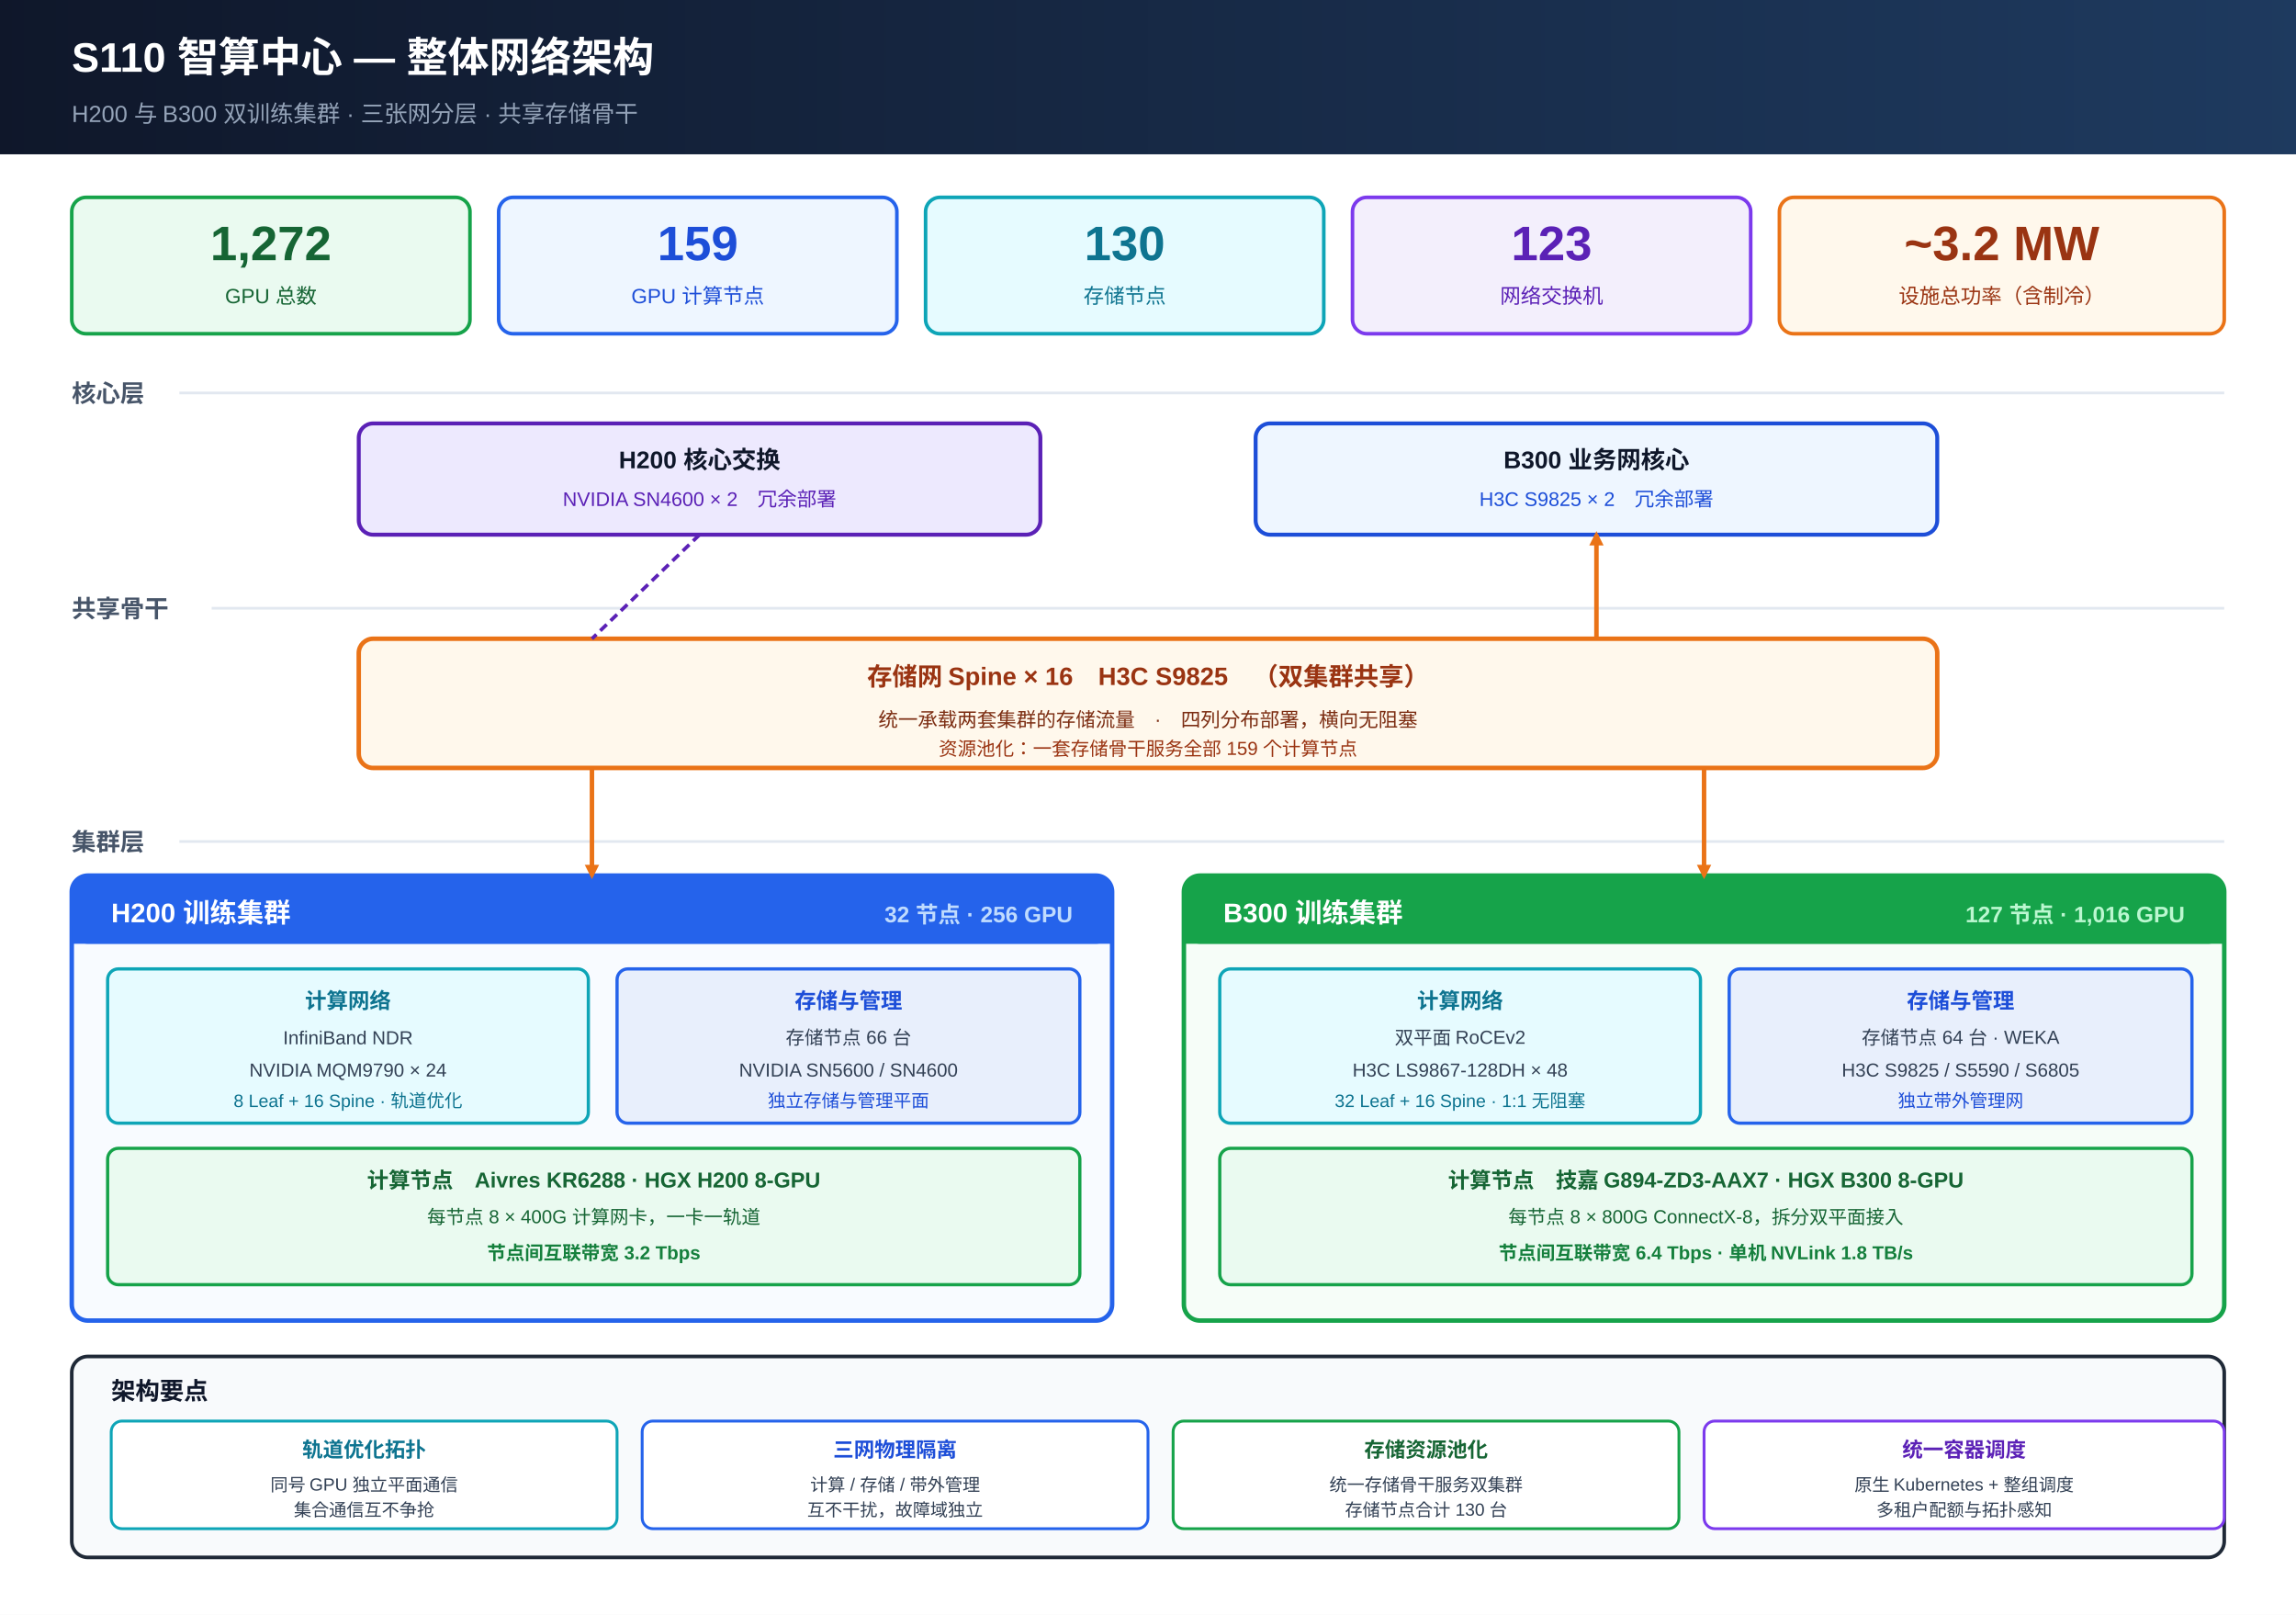
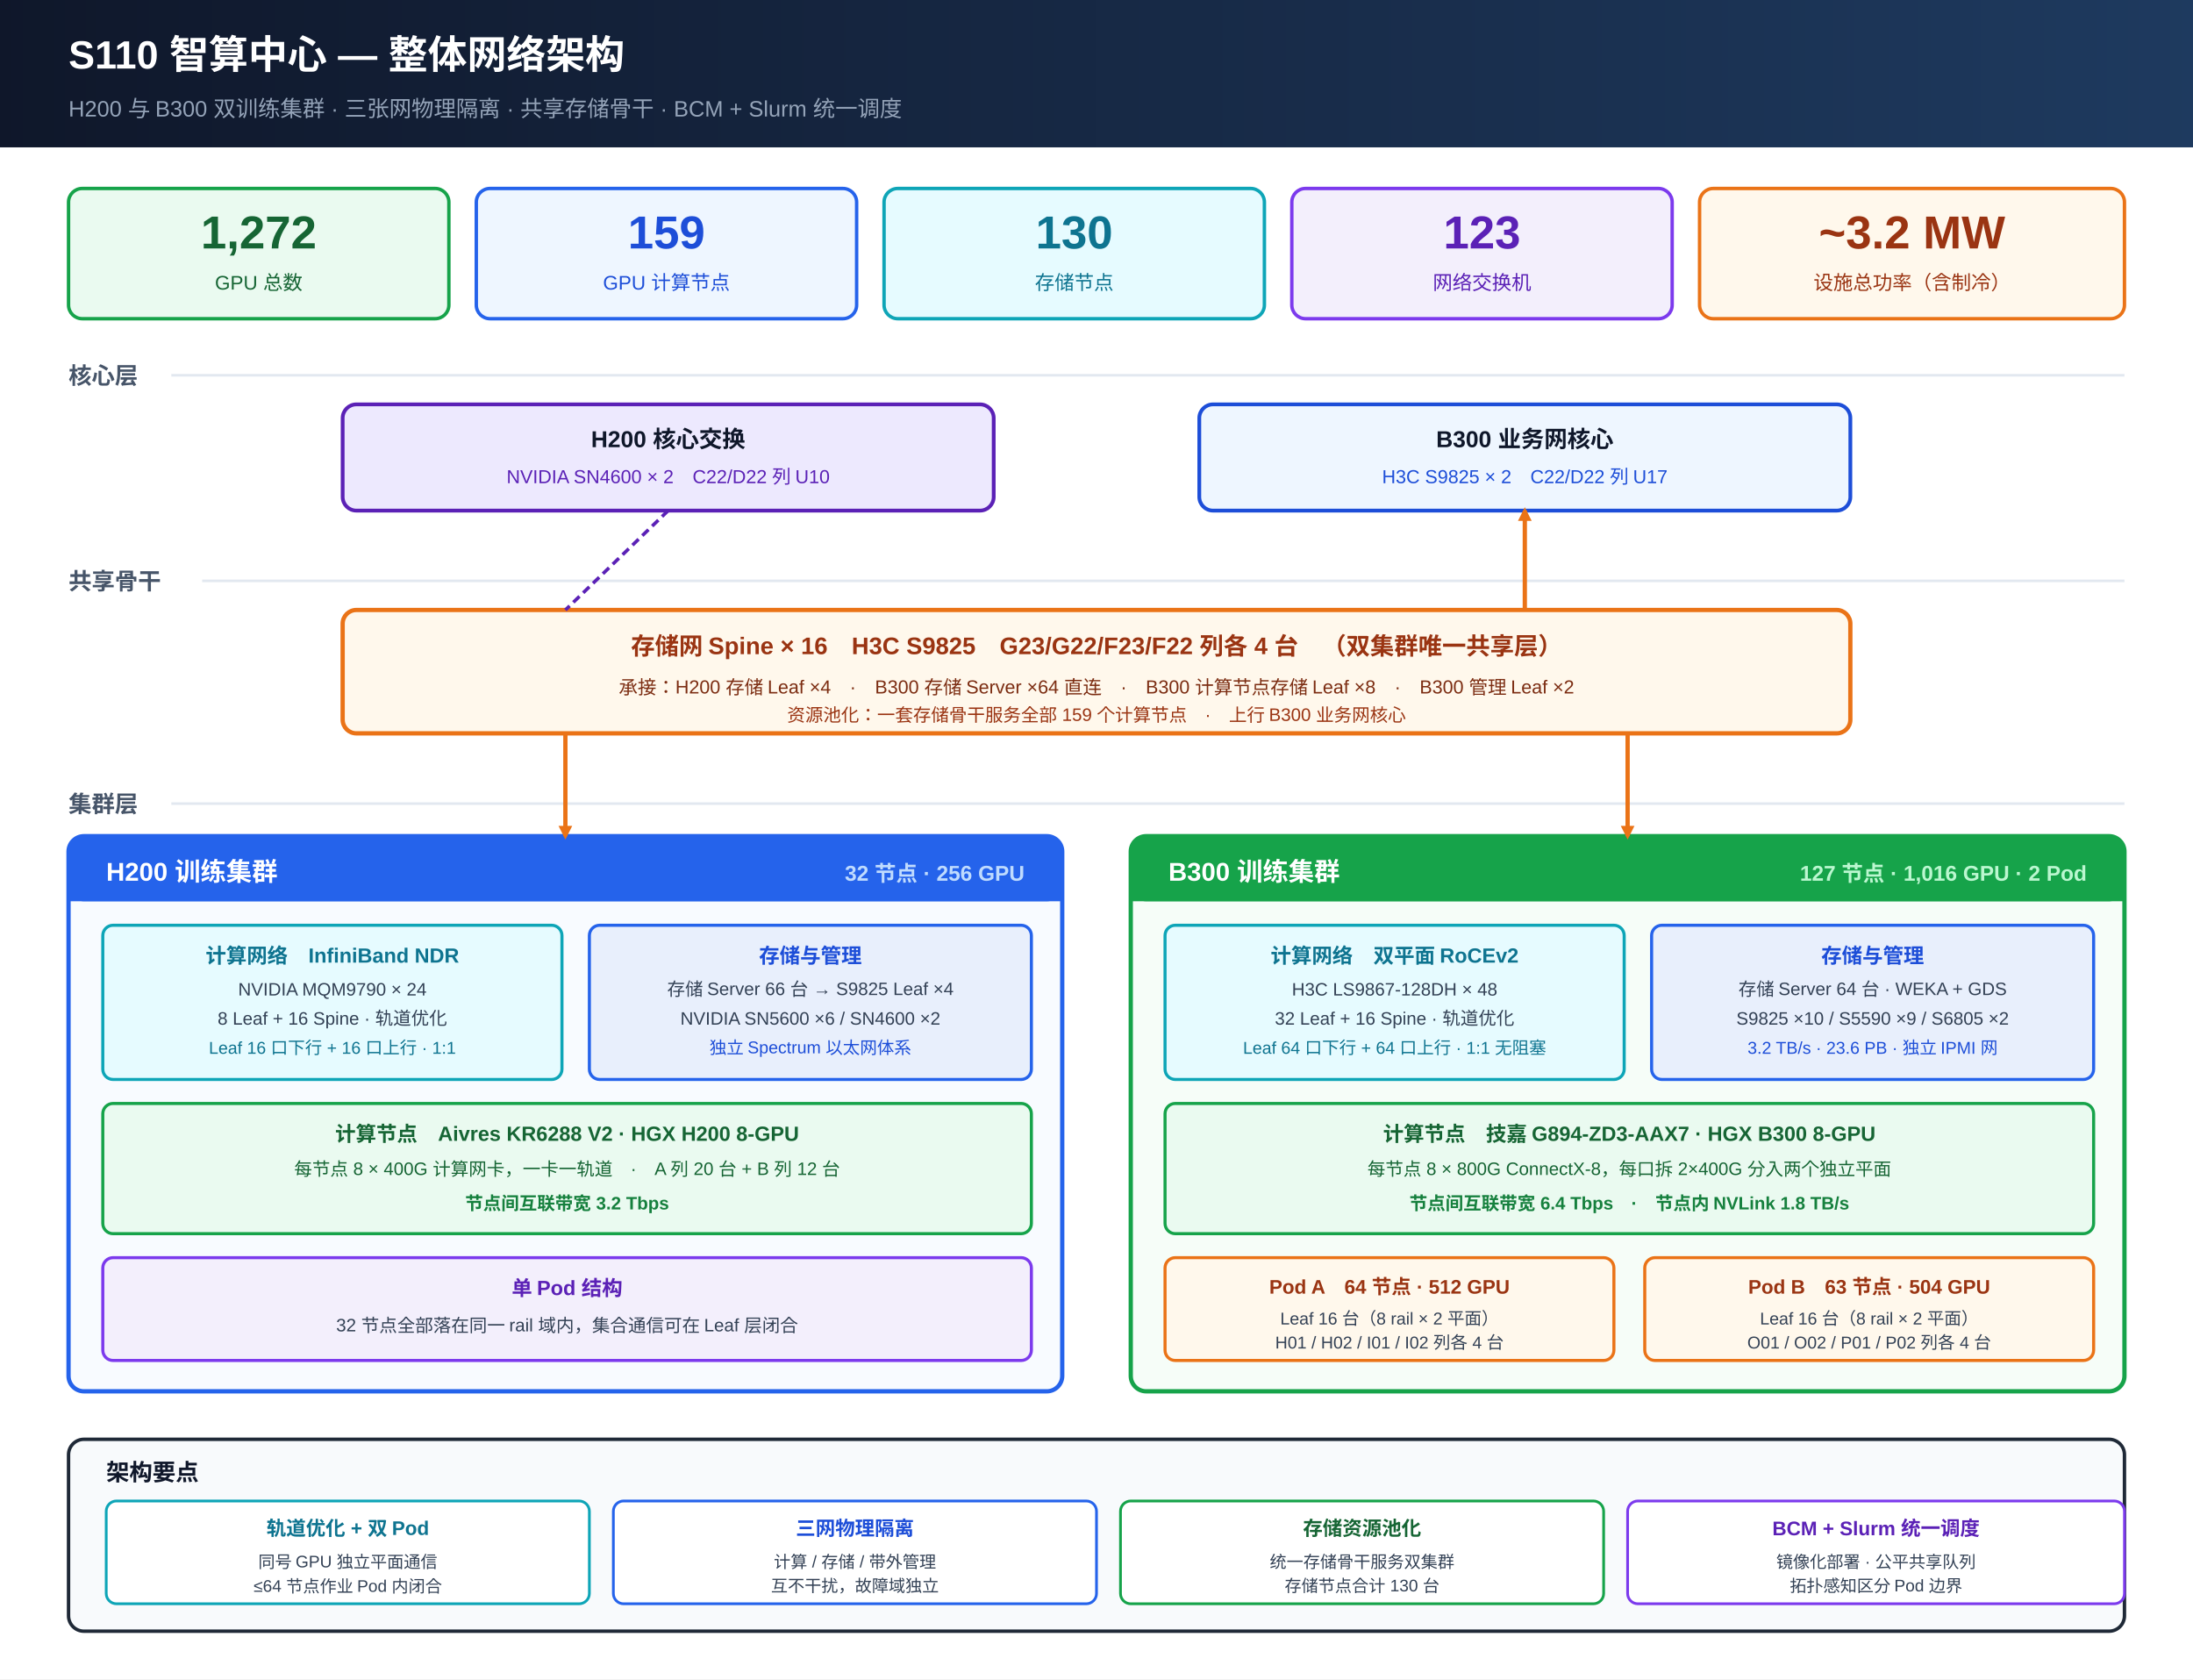
- <svg xmlns="http://www.w3.org/2000/svg" viewBox="0 0 1280 900" font-family="Segoe UI, Arial, sans-serif">
+ <svg xmlns="http://www.w3.org/2000/svg" viewBox="0 0 1280 980" font-family="Segoe UI, Arial, sans-serif">
  <defs>
    <linearGradient id="hdr" x1="0" y1="0" x2="1" y2="0">
      <stop offset="0%" stop-color="#0f172a" />
      <stop offset="100%" stop-color="#1e3a5f" />
    </linearGradient>
  </defs>
-   <rect x="0" y="0" width="1280" height="900" fill="#ffffff" />
+   <rect x="0" y="0" width="1280" height="980" fill="#ffffff" />
  <rect x="0" y="0" width="1280" height="86" fill="url(#hdr)" />
  <text x="40" y="40" font-size="23" font-weight="700" fill="#ffffff">S110 智算中心 — 整体网络架构</text>
-   <text x="40" y="68" font-size="13" fill="#94a3b8">H200 与 B300 双训练集群 · 三张网分层 · 共享存储骨干</text>
+   <text x="40" y="68" font-size="13" fill="#94a3b8">H200 与 B300 双训练集群 · 三张网物理隔离 · 共享存储骨干 · BCM + Slurm 统一调度</text>
  <rect x="40" y="110" width="222" height="76" rx="8" fill="#eafaf0" stroke="#16a34a" stroke-width="2" />
  <text x="151" y="145" font-size="27" font-weight="700" fill="#166534" text-anchor="middle">1,272</text>
  <text x="151" y="169" font-size="11.5" fill="#166534" text-anchor="middle">GPU 总数</text>
  <rect x="278" y="110" width="222" height="76" rx="8" fill="#eef6ff" stroke="#2563eb" stroke-width="2" />
  <text x="389" y="145" font-size="27" font-weight="700" fill="#1d4ed8" text-anchor="middle">159</text>
  <text x="389" y="169" font-size="11.5" fill="#1d4ed8" text-anchor="middle">GPU 计算节点</text>
  <rect x="516" y="110" width="222" height="76" rx="8" fill="#e6fbff" stroke="#0ea5b7" stroke-width="2" />
  <text x="627" y="145" font-size="27" font-weight="700" fill="#0e7490" text-anchor="middle">130</text>
  <text x="627" y="169" font-size="11.5" fill="#0e7490" text-anchor="middle">存储节点</text>
  <rect x="754" y="110" width="222" height="76" rx="8" fill="#f3effc" stroke="#7c3aed" stroke-width="2" />
  <text x="865" y="145" font-size="27" font-weight="700" fill="#5b21b6" text-anchor="middle">123</text>
  <text x="865" y="169" font-size="11.5" fill="#5b21b6" text-anchor="middle">网络交换机</text>
  <rect x="992" y="110" width="248" height="76" rx="8" fill="#fff8ec" stroke="#ea7317" stroke-width="2" />
  <text x="1116" y="145" font-size="27" font-weight="700" fill="#9a3412" text-anchor="middle">~3.2 MW</text>
  <text x="1116" y="169" font-size="11.5" fill="#9a3412" text-anchor="middle">设施总功率（含制冷）</text>
  <text x="40" y="224" font-size="13.5" font-weight="700" fill="#475569">核心层</text>
  <line x1="100" y1="219" x2="1240" y2="219" stroke="#e2e8f0" stroke-width="1.5" />
  <rect x="200" y="236" width="380" height="62" rx="8" fill="#ede9fe" stroke="#5b21b6" stroke-width="2.2" />
  <text x="390" y="261" font-size="13.5" font-weight="700" fill="#0f172a" text-anchor="middle">H200 核心交换</text>
-   <text x="390" y="282" font-size="11" fill="#5b21b6" text-anchor="middle">NVIDIA SN4600 × 2　冗余部署</text>
+   <text x="390" y="282" font-size="11" fill="#5b21b6" text-anchor="middle">NVIDIA SN4600 × 2　C22/D22 列 U10</text>
  <rect x="700" y="236" width="380" height="62" rx="8" fill="#eef6ff" stroke="#1d4ed8" stroke-width="2.2" />
  <text x="890" y="261" font-size="13.5" font-weight="700" fill="#0f172a" text-anchor="middle">B300 业务网核心</text>
-   <text x="890" y="282" font-size="11" fill="#1d4ed8" text-anchor="middle">H3C S9825 × 2　冗余部署</text>
+   <text x="890" y="282" font-size="11" fill="#1d4ed8" text-anchor="middle">H3C S9825 × 2　C22/D22 列 U17</text>
  <text x="40" y="344" font-size="13.5" font-weight="700" fill="#475569">共享骨干</text>
  <line x1="118" y1="339" x2="1240" y2="339" stroke="#e2e8f0" stroke-width="1.5" />
  <rect x="200" y="356" width="880" height="72" rx="8" fill="#fff8ec" stroke="#ea7317" stroke-width="2.5" />
-   <text x="640" y="382" font-size="14" font-weight="700" fill="#9a3412" text-anchor="middle">存储网 Spine × 16　H3C S9825　（双集群共享）</text>
-   <text x="640" y="405" font-size="11" fill="#7c2d12" text-anchor="middle">统一承载两套集群的存储流量　·　四列分布部署，横向无阻塞</text>
-   <text x="640" y="421" font-size="10.5" fill="#9a3412" text-anchor="middle">资源池化：一套存储骨干服务全部 159 个计算节点</text>
+   <text x="640" y="382" font-size="14" font-weight="700" fill="#9a3412" text-anchor="middle">存储网 Spine × 16　H3C S9825　G23/G22/F23/F22 列各 4 台　（双集群唯一共享层）</text>
+   <text x="640" y="405" font-size="11" fill="#7c2d12" text-anchor="middle">承接：H200 存储 Leaf ×4　·　B300 存储 Server ×64 直连　·　B300 计算节点存储 Leaf ×8　·　B300 管理 Leaf ×2</text>
+   <text x="640" y="421" font-size="10.5" fill="#9a3412" text-anchor="middle">资源池化：一套存储骨干服务全部 159 个计算节点　·　上行 B300 业务网核心</text>
  <line x1="890" y1="298" x2="890" y2="356" stroke="#ea7317" stroke-width="2.5" />
  <path d="M 886 304 L 890 296 L 894 304 Z" fill="#ea7317" />
+   <line x1="390" y1="298" x2="330" y2="356" stroke="#5b21b6" stroke-width="2" stroke-dasharray="5 3" />
  <text x="40" y="474" font-size="13.5" font-weight="700" fill="#475569">集群层</text>
  <line x1="100" y1="469" x2="1240" y2="469" stroke="#e2e8f0" stroke-width="1.5" />
-   <rect x="40" y="488" width="580" height="248" rx="9" fill="#f8fbff" stroke="#2563eb" stroke-width="2.5" />
+   <rect x="40" y="488" width="580" height="324" rx="9" fill="#f8fbff" stroke="#2563eb" stroke-width="2.5" />
  <rect x="40" y="488" width="580" height="38" rx="9" fill="#2563eb" />
  <rect x="40" y="516" width="580" height="10" fill="#2563eb" />
  <text x="62" y="514" font-size="15" font-weight="700" fill="#ffffff">H200 训练集群</text>
  <text x="598" y="514" font-size="12.5" font-weight="700" fill="#bfdbfe" text-anchor="end">32 节点 · 256 GPU</text>
-   <rect x="60" y="540" width="268" height="86" rx="6" fill="#e6fbff" stroke="#0ea5b7" stroke-width="1.8" />
-   <text x="194" y="562" font-size="12" font-weight="700" fill="#0e7490" text-anchor="middle">计算网络</text>
-   <text x="194" y="582" font-size="10.5" fill="#334155" text-anchor="middle">InfiniBand NDR</text>
-   <text x="194" y="600" font-size="10.5" fill="#334155" text-anchor="middle">NVIDIA MQM9790 × 24</text>
-   <text x="194" y="617" font-size="10" fill="#0e7490" text-anchor="middle">8 Leaf + 16 Spine · 轨道优化</text>
-   <rect x="344" y="540" width="258" height="86" rx="6" fill="#e8effc" stroke="#2563eb" stroke-width="1.8" />
+   <rect x="60" y="540" width="268" height="90" rx="6" fill="#e6fbff" stroke="#0ea5b7" stroke-width="1.8" />
+   <text x="194" y="562" font-size="12" font-weight="700" fill="#0e7490" text-anchor="middle">计算网络　InfiniBand NDR</text>
+   <text x="194" y="581" font-size="10.5" fill="#334155" text-anchor="middle">NVIDIA MQM9790 × 24</text>
+   <text x="194" y="598" font-size="10.5" fill="#334155" text-anchor="middle">8 Leaf + 16 Spine · 轨道优化</text>
+   <text x="194" y="615" font-size="10" fill="#0e7490" text-anchor="middle">Leaf 16 口下行 + 16 口上行 · 1:1</text>
+   <rect x="344" y="540" width="258" height="90" rx="6" fill="#e8effc" stroke="#2563eb" stroke-width="1.8" />
  <text x="473" y="562" font-size="12" font-weight="700" fill="#1d4ed8" text-anchor="middle">存储与管理</text>
-   <text x="473" y="582" font-size="10.5" fill="#334155" text-anchor="middle">存储节点 66 台</text>
-   <text x="473" y="600" font-size="10.5" fill="#334155" text-anchor="middle">NVIDIA SN5600 / SN4600</text>
-   <text x="473" y="617" font-size="10" fill="#1d4ed8" text-anchor="middle">独立存储与管理平面</text>
-   <rect x="60" y="640" width="542" height="76" rx="6" fill="#eafaf0" stroke="#16a34a" stroke-width="1.8" />
-   <text x="331" y="662" font-size="12" font-weight="700" fill="#166534" text-anchor="middle">计算节点　Aivres KR6288 · HGX H200 8-GPU</text>
-   <text x="331" y="682" font-size="10.5" fill="#166534" text-anchor="middle">每节点 8 × 400G 计算网卡，一卡一轨道</text>
-   <text x="331" y="702" font-size="10.5" font-weight="600" fill="#15803d" text-anchor="middle">节点间互联带宽 3.2 Tbps</text>
-   <rect x="660" y="488" width="580" height="248" rx="9" fill="#f6fdf8" stroke="#16a34a" stroke-width="2.5" />
+   <text x="473" y="581" font-size="10.5" fill="#334155" text-anchor="middle">存储 Server 66 台 → S9825 Leaf ×4</text>
+   <text x="473" y="598" font-size="10.5" fill="#334155" text-anchor="middle">NVIDIA SN5600 ×6 / SN4600 ×2</text>
+   <text x="473" y="615" font-size="10" fill="#1d4ed8" text-anchor="middle">独立 Spectrum 以太网体系</text>
+   <rect x="60" y="644" width="542" height="76" rx="6" fill="#eafaf0" stroke="#16a34a" stroke-width="1.8" />
+   <text x="331" y="666" font-size="12" font-weight="700" fill="#166534" text-anchor="middle">计算节点　Aivres KR6288 V2 · HGX H200 8-GPU</text>
+   <text x="331" y="686" font-size="10.5" fill="#166534" text-anchor="middle">每节点 8 × 400G 计算网卡，一卡一轨道　·　A 列 20 台 + B 列 12 台</text>
+   <text x="331" y="706" font-size="10.5" font-weight="600" fill="#15803d" text-anchor="middle">节点间互联带宽 3.2 Tbps</text>
+   <rect x="60" y="734" width="542" height="60" rx="6" fill="#f3effc" stroke="#7c3aed" stroke-width="1.8" />
+   <text x="331" y="756" font-size="12" font-weight="700" fill="#5b21b6" text-anchor="middle">单 Pod 结构</text>
+   <text x="331" y="777" font-size="10.5" fill="#334155" text-anchor="middle">32 节点全部落在同一 rail 域内，集合通信可在 Leaf 层闭合</text>
+   <rect x="660" y="488" width="580" height="324" rx="9" fill="#f6fdf8" stroke="#16a34a" stroke-width="2.5" />
  <rect x="660" y="488" width="580" height="38" rx="9" fill="#16a34a" />
  <rect x="660" y="516" width="580" height="10" fill="#16a34a" />
  <text x="682" y="514" font-size="15" font-weight="700" fill="#ffffff">B300 训练集群</text>
-   <text x="1218" y="514" font-size="12.5" font-weight="700" fill="#bbf7d0" text-anchor="end">127 节点 · 1,016 GPU</text>
-   <rect x="680" y="540" width="268" height="86" rx="6" fill="#e6fbff" stroke="#0ea5b7" stroke-width="1.8" />
-   <text x="814" y="562" font-size="12" font-weight="700" fill="#0e7490" text-anchor="middle">计算网络</text>
-   <text x="814" y="582" font-size="10.5" fill="#334155" text-anchor="middle">双平面 RoCEv2</text>
-   <text x="814" y="600" font-size="10.5" fill="#334155" text-anchor="middle">H3C LS9867-128DH × 48</text>
-   <text x="814" y="617" font-size="10" fill="#0e7490" text-anchor="middle">32 Leaf + 16 Spine · 1:1 无阻塞</text>
-   <rect x="964" y="540" width="258" height="86" rx="6" fill="#e8effc" stroke="#2563eb" stroke-width="1.8" />
+   <text x="1218" y="514" font-size="12.5" font-weight="700" fill="#bbf7d0" text-anchor="end">127 节点 · 1,016 GPU · 2 Pod</text>
+   <rect x="680" y="540" width="268" height="90" rx="6" fill="#e6fbff" stroke="#0ea5b7" stroke-width="1.8" />
+   <text x="814" y="562" font-size="12" font-weight="700" fill="#0e7490" text-anchor="middle">计算网络　双平面 RoCEv2</text>
+   <text x="814" y="581" font-size="10.5" fill="#334155" text-anchor="middle">H3C LS9867-128DH × 48</text>
+   <text x="814" y="598" font-size="10.5" fill="#334155" text-anchor="middle">32 Leaf + 16 Spine · 轨道优化</text>
+   <text x="814" y="615" font-size="10" fill="#0e7490" text-anchor="middle">Leaf 64 口下行 + 64 口上行 · 1:1 无阻塞</text>
+   <rect x="964" y="540" width="258" height="90" rx="6" fill="#e8effc" stroke="#2563eb" stroke-width="1.8" />
  <text x="1093" y="562" font-size="12" font-weight="700" fill="#1d4ed8" text-anchor="middle">存储与管理</text>
-   <text x="1093" y="582" font-size="10.5" fill="#334155" text-anchor="middle">存储节点 64 台 · WEKA</text>
-   <text x="1093" y="600" font-size="10.5" fill="#334155" text-anchor="middle">H3C S9825 / S5590 / S6805</text>
-   <text x="1093" y="617" font-size="10" fill="#1d4ed8" text-anchor="middle">独立带外管理网</text>
-   <rect x="680" y="640" width="542" height="76" rx="6" fill="#eafaf0" stroke="#16a34a" stroke-width="1.8" />
-   <text x="951" y="662" font-size="12" font-weight="700" fill="#166534" text-anchor="middle">计算节点　技嘉 G894-ZD3-AAX7 · HGX B300 8-GPU</text>
-   <text x="951" y="682" font-size="10.5" fill="#166534" text-anchor="middle">每节点 8 × 800G ConnectX-8，拆分双平面接入</text>
-   <text x="951" y="702" font-size="10.5" font-weight="600" fill="#15803d" text-anchor="middle">节点间互联带宽 6.4 Tbps · 单机 NVLink 1.8 TB/s</text>
+   <text x="1093" y="581" font-size="10.5" fill="#334155" text-anchor="middle">存储 Server 64 台 · WEKA + GDS</text>
+   <text x="1093" y="598" font-size="10.5" fill="#334155" text-anchor="middle">S9825 ×10 / S5590 ×9 / S6805 ×2</text>
+   <text x="1093" y="615" font-size="10" fill="#1d4ed8" text-anchor="middle">3.2 TB/s · 23.6 PB · 独立 IPMI 网</text>
+   <rect x="680" y="644" width="542" height="76" rx="6" fill="#eafaf0" stroke="#16a34a" stroke-width="1.8" />
+   <text x="951" y="666" font-size="12" font-weight="700" fill="#166534" text-anchor="middle">计算节点　技嘉 G894-ZD3-AAX7 · HGX B300 8-GPU</text>
+   <text x="951" y="686" font-size="10.5" fill="#166534" text-anchor="middle">每节点 8 × 800G ConnectX-8，每口拆 2×400G 分入两个独立平面</text>
+   <text x="951" y="706" font-size="10.5" font-weight="600" fill="#15803d" text-anchor="middle">节点间互联带宽 6.4 Tbps　·　节点内 NVLink 1.8 TB/s</text>
+   <rect x="680" y="734" width="262" height="60" rx="6" fill="#fff8ec" stroke="#ea7317" stroke-width="1.8" />
+   <text x="811" y="755" font-size="11.5" font-weight="700" fill="#9a3412" text-anchor="middle">Pod A　64 节点 · 512 GPU</text>
+   <text x="811" y="773" font-size="10" fill="#334155" text-anchor="middle">Leaf 16 台（8 rail × 2 平面）</text>
+   <text x="811" y="787" font-size="10" fill="#334155" text-anchor="middle">H01 / H02 / I01 / I02 列各 4 台</text>
+   <rect x="960" y="734" width="262" height="60" rx="6" fill="#fff8ec" stroke="#ea7317" stroke-width="1.8" />
+   <text x="1091" y="755" font-size="11.5" font-weight="700" fill="#9a3412" text-anchor="middle">Pod B　63 节点 · 504 GPU</text>
+   <text x="1091" y="773" font-size="10" fill="#334155" text-anchor="middle">Leaf 16 台（8 rail × 2 平面）</text>
+   <text x="1091" y="787" font-size="10" fill="#334155" text-anchor="middle">O01 / O02 / P01 / P02 列各 4 台</text>
  <line x1="330" y1="428" x2="330" y2="488" stroke="#ea7317" stroke-width="2.5" />
  <path d="M 326 482 L 330 490 L 334 482 Z" fill="#ea7317" />
  <line x1="950" y1="428" x2="950" y2="488" stroke="#ea7317" stroke-width="2.5" />
  <path d="M 946 482 L 950 490 L 954 482 Z" fill="#ea7317" />
-   <line x1="390" y1="298" x2="330" y2="356" stroke="#5b21b6" stroke-width="2" stroke-dasharray="5 3" />
-   <rect x="40" y="756" width="1200" height="112" rx="9" fill="#f8fafc" stroke="#1f2937" stroke-width="2" />
-   <text x="62" y="780" font-size="13.5" font-weight="700" fill="#0f172a">架构要点</text>
-   <rect x="62" y="792" width="282" height="60" rx="6" fill="#ffffff" stroke="#0ea5b7" stroke-width="1.6" />
-   <text x="203" y="812" font-size="11.5" font-weight="700" fill="#0e7490" text-anchor="middle">轨道优化拓扑</text>
-   <text x="203" y="831" font-size="9.8" fill="#334155" text-anchor="middle">同号 GPU 独立平面通信</text>
-   <text x="203" y="845" font-size="9.8" fill="#334155" text-anchor="middle">集合通信互不争抢</text>
-   <rect x="358" y="792" width="282" height="60" rx="6" fill="#ffffff" stroke="#2563eb" stroke-width="1.6" />
-   <text x="499" y="812" font-size="11.5" font-weight="700" fill="#1d4ed8" text-anchor="middle">三网物理隔离</text>
-   <text x="499" y="831" font-size="9.8" fill="#334155" text-anchor="middle">计算 / 存储 / 带外管理</text>
-   <text x="499" y="845" font-size="9.8" fill="#334155" text-anchor="middle">互不干扰，故障域独立</text>
-   <rect x="654" y="792" width="282" height="60" rx="6" fill="#ffffff" stroke="#16a34a" stroke-width="1.6" />
-   <text x="795" y="812" font-size="11.5" font-weight="700" fill="#166534" text-anchor="middle">存储资源池化</text>
-   <text x="795" y="831" font-size="9.8" fill="#334155" text-anchor="middle">统一存储骨干服务双集群</text>
-   <text x="795" y="845" font-size="9.8" fill="#334155" text-anchor="middle">存储节点合计 130 台</text>
-   <rect x="950" y="792" width="290" height="60" rx="6" fill="#ffffff" stroke="#7c3aed" stroke-width="1.6" />
-   <text x="1095" y="812" font-size="11.5" font-weight="700" fill="#5b21b6" text-anchor="middle">统一容器调度</text>
-   <text x="1095" y="831" font-size="9.8" fill="#334155" text-anchor="middle">原生 Kubernetes + 整组调度</text>
-   <text x="1095" y="845" font-size="9.8" fill="#334155" text-anchor="middle">多租户配额与拓扑感知</text>
+   <rect x="40" y="840" width="1200" height="112" rx="9" fill="#f8fafc" stroke="#1f2937" stroke-width="2" />
+   <text x="62" y="864" font-size="13.5" font-weight="700" fill="#0f172a">架构要点</text>
+   <rect x="62" y="876" width="282" height="60" rx="6" fill="#ffffff" stroke="#0ea5b7" stroke-width="1.6" />
+   <text x="203" y="896" font-size="11.5" font-weight="700" fill="#0e7490" text-anchor="middle">轨道优化 + 双 Pod</text>
+   <text x="203" y="915" font-size="9.8" fill="#334155" text-anchor="middle">同号 GPU 独立平面通信</text>
+   <text x="203" y="929" font-size="9.8" fill="#334155" text-anchor="middle">≤64 节点作业 Pod 内闭合</text>
+   <rect x="358" y="876" width="282" height="60" rx="6" fill="#ffffff" stroke="#2563eb" stroke-width="1.6" />
+   <text x="499" y="896" font-size="11.5" font-weight="700" fill="#1d4ed8" text-anchor="middle">三网物理隔离</text>
+   <text x="499" y="915" font-size="9.8" fill="#334155" text-anchor="middle">计算 / 存储 / 带外管理</text>
+   <text x="499" y="929" font-size="9.8" fill="#334155" text-anchor="middle">互不干扰，故障域独立</text>
+   <rect x="654" y="876" width="282" height="60" rx="6" fill="#ffffff" stroke="#16a34a" stroke-width="1.6" />
+   <text x="795" y="896" font-size="11.5" font-weight="700" fill="#166534" text-anchor="middle">存储资源池化</text>
+   <text x="795" y="915" font-size="9.8" fill="#334155" text-anchor="middle">统一存储骨干服务双集群</text>
+   <text x="795" y="929" font-size="9.8" fill="#334155" text-anchor="middle">存储节点合计 130 台</text>
+   <rect x="950" y="876" width="290" height="60" rx="6" fill="#ffffff" stroke="#7c3aed" stroke-width="1.6" />
+   <text x="1095" y="896" font-size="11.5" font-weight="700" fill="#5b21b6" text-anchor="middle">BCM + Slurm 统一调度</text>
+   <text x="1095" y="915" font-size="9.8" fill="#334155" text-anchor="middle">镜像化部署 · 公平共享队列</text>
+   <text x="1095" y="929" font-size="9.8" fill="#334155" text-anchor="middle">拓扑感知区分 Pod 边界</text>
</svg>
